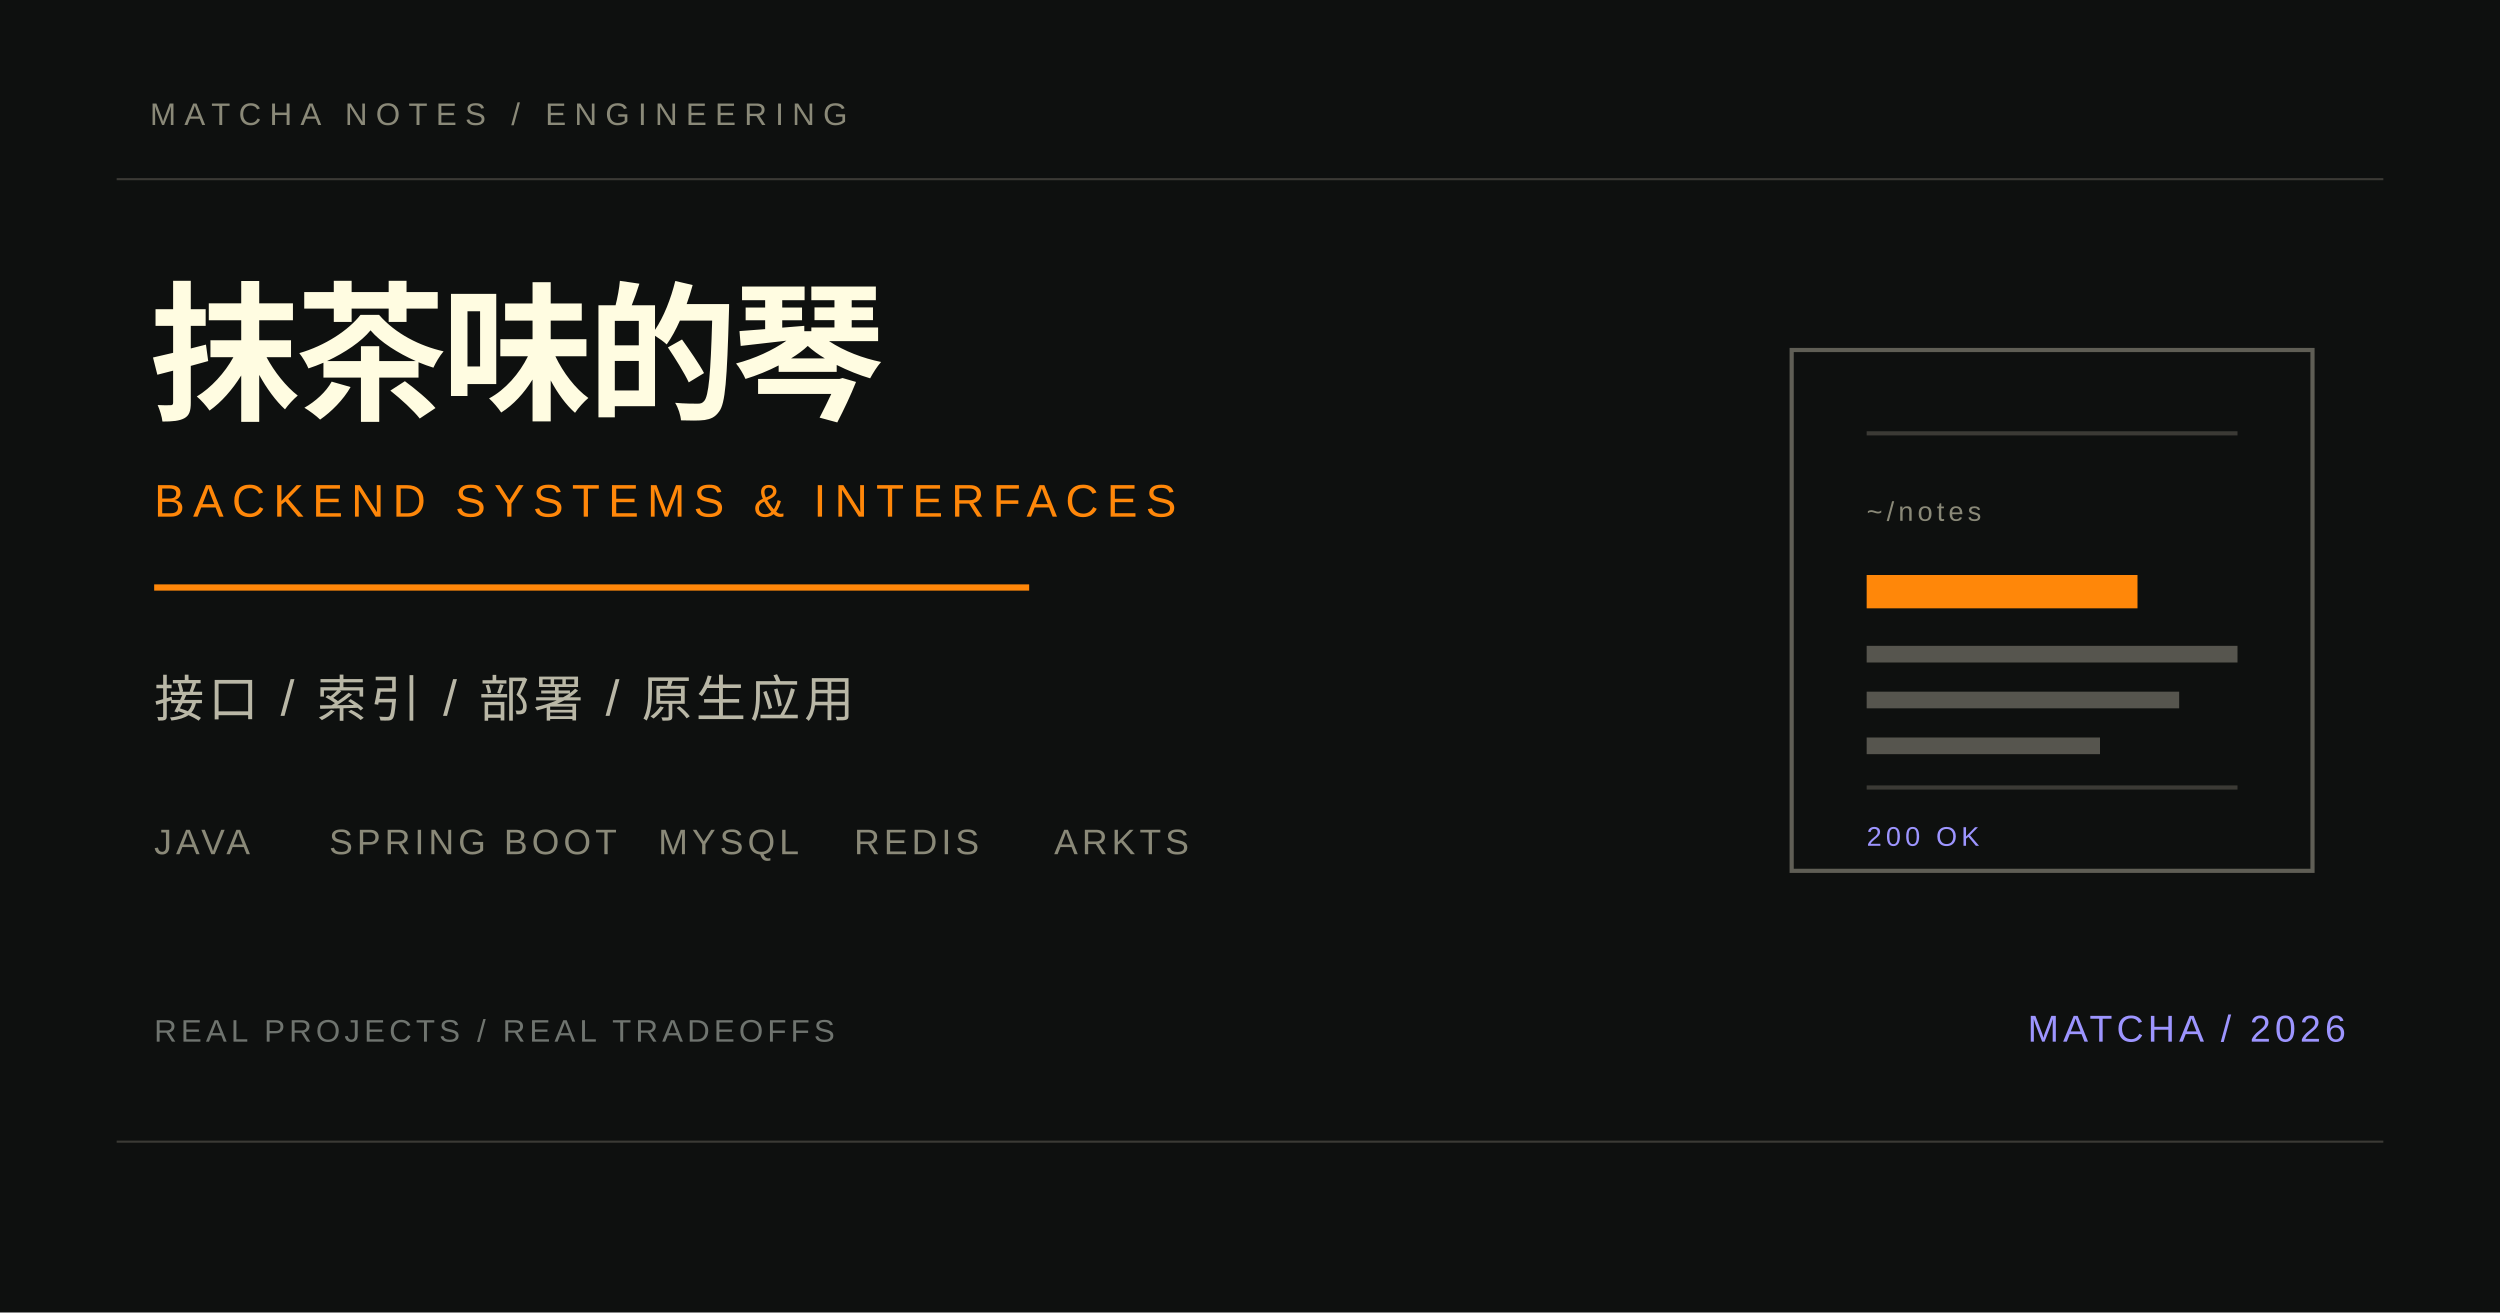
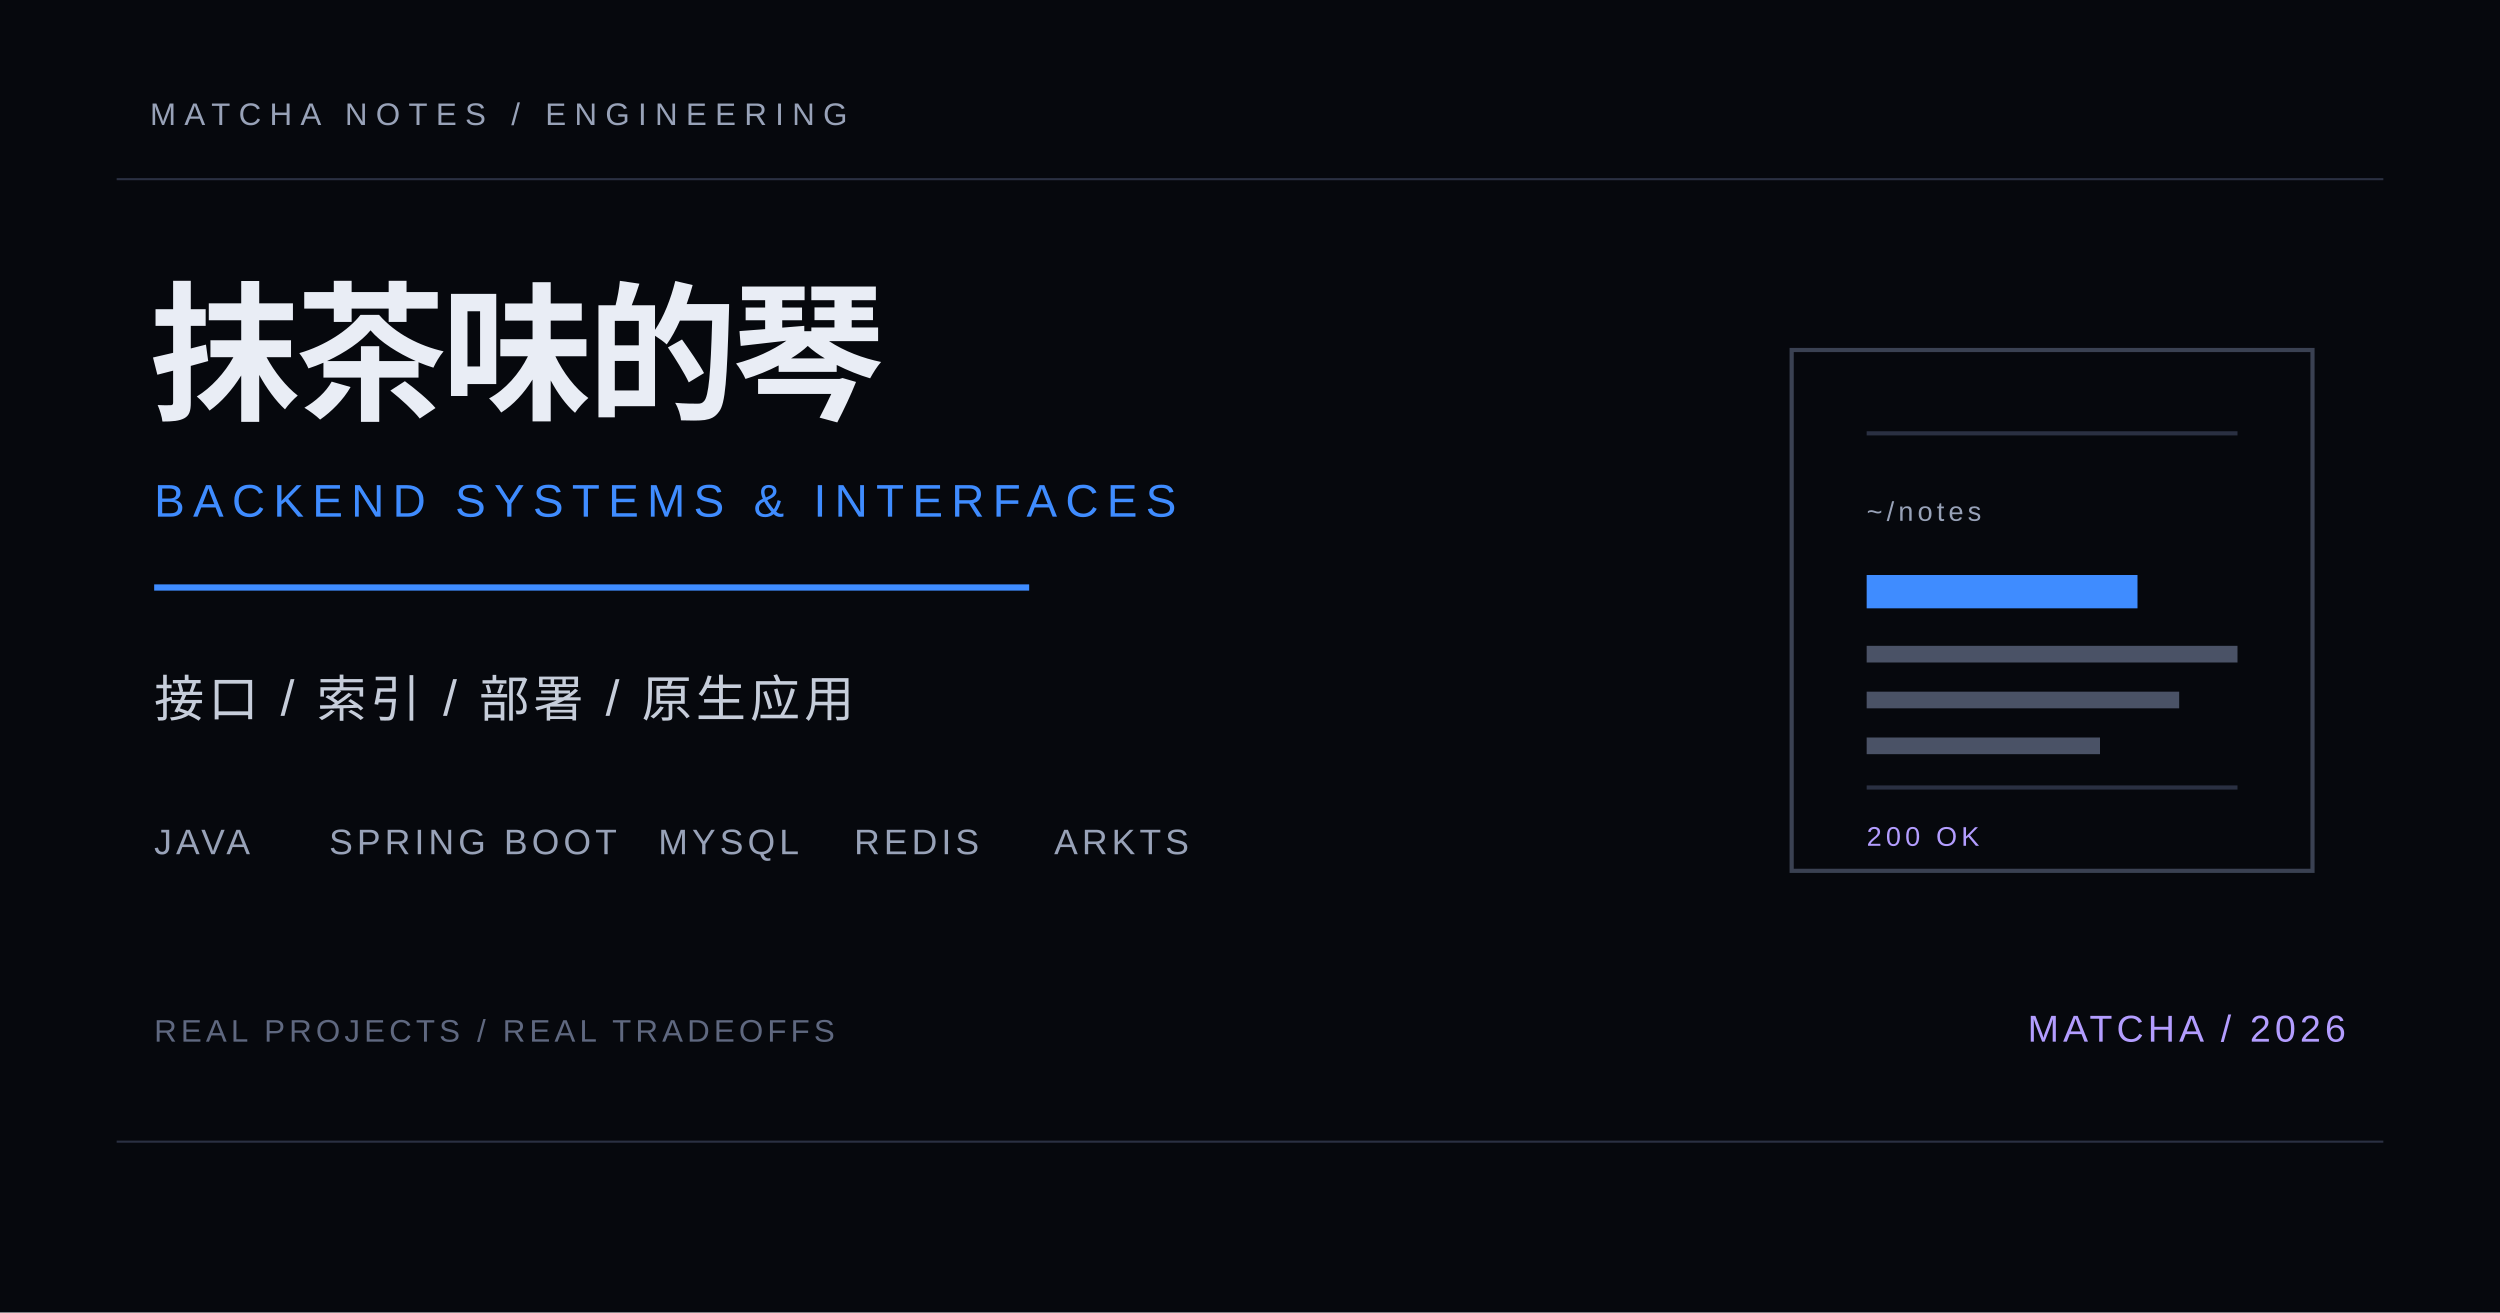
<svg xmlns="http://www.w3.org/2000/svg" width="1200" height="630" viewBox="0 0 1200 630" role="img" aria-labelledby="title desc">
-   <rect width="1200" height="630" fill="#0e100f" />
-   <path d="M56 86H1144M56 548H1144" stroke="#3b3a35" />
-   <text x="72" y="60" fill="#8a8978" font-family="Arial, sans-serif" font-size="15" letter-spacing="4">MATCHA NOTES / ENGINEERING</text>
-   <text x="72" y="196" fill="#fffce1" font-family="Arial, 'Microsoft YaHei', sans-serif" font-size="72" font-weight="700" letter-spacing="-2">抹茶味的琴</text>
-   <text x="74" y="248" fill="#ff8709" font-family="Arial, sans-serif" font-size="22" letter-spacing="4">BACKEND SYSTEMS &amp; INTERFACES</text>
-   <path d="M74 282h420" stroke="#ff8709" stroke-width="3" />
-   <text x="74" y="344" fill="#b9b7a6" font-family="Arial, 'Microsoft YaHei', sans-serif" font-size="24" letter-spacing="2">接口 / 索引 / 部署 / 原生应用</text>
-   <g font-family="Arial, sans-serif" font-size="17" fill="#8a8978" letter-spacing="2">
+   <rect width="1200" height="630" fill="#06080d" />
+   <path d="M56 86H1144M56 548H1144" stroke="#2a3042" />
+   <text x="72" y="60" fill="#98a2b8" font-family="Arial, sans-serif" font-size="15" letter-spacing="4">MATCHA NOTES / ENGINEERING</text>
+   <text x="72" y="196" fill="#e9edf5" font-family="Arial, 'Microsoft YaHei', sans-serif" font-size="72" font-weight="700" letter-spacing="-2">抹茶味的琴</text>
+   <text x="74" y="248" fill="#3f8cff" font-family="Arial, sans-serif" font-size="22" letter-spacing="4">BACKEND SYSTEMS &amp; INTERFACES</text>
+   <path d="M74 282h420" stroke="#3f8cff" stroke-width="3" />
+   <text x="74" y="344" fill="#c6cdda" font-family="Arial, 'Microsoft YaHei', sans-serif" font-size="24" letter-spacing="2">接口 / 索引 / 部署 / 原生应用</text>
+   <g font-family="Arial, sans-serif" font-size="17" fill="#98a2b8" letter-spacing="2">
    <text x="74" y="410">JAVA</text>
    <text x="158" y="410">SPRING BOOT</text>
    <text x="316" y="410">MYSQL</text>
    <text x="410" y="410">REDIS</text>
    <text x="506" y="410">ARKTS</text>
  </g>
-   <text x="74" y="500" fill="#6f746f" font-family="Arial, sans-serif" font-size="15" letter-spacing="2">REAL PROJECTS / REAL TRADEOFFS</text>
-   <text x="1126" y="500" text-anchor="end" fill="#9d95ff" font-family="Arial, sans-serif" font-size="18" letter-spacing="2">MATCHA / 2026</text>
+   <text x="74" y="500" fill="#5f6880" font-family="Arial, sans-serif" font-size="15" letter-spacing="2">REAL PROJECTS / REAL TRADEOFFS</text>
+   <text x="1126" y="500" text-anchor="end" fill="#b39dff" font-family="Arial, sans-serif" font-size="18" letter-spacing="2">MATCHA / 2026</text>
  <g transform="translate(860 168)">
-     <rect width="250" height="250" fill="none" stroke="#5f5e55" stroke-width="2" />
-     <path d="M36 40h178M36 210h178" stroke="#3b3a35" stroke-width="2" />
-     <text x="36" y="82" fill="#8a8978" font-family="Arial, sans-serif" font-size="13" letter-spacing="2">~/notes</text>
-     <rect x="36" y="108" width="130" height="16" fill="#ff8709" />
-     <rect x="36" y="142" width="178" height="8" fill="#56554e" />
-     <rect x="36" y="164" width="150" height="8" fill="#56554e" />
-     <rect x="36" y="186" width="112" height="8" fill="#56554e" />
-     <text x="36" y="238" fill="#9d95ff" font-family="Arial, sans-serif" font-size="13" letter-spacing="2">200 OK</text>
+     <rect width="250" height="250" fill="none" stroke="#3a4152" stroke-width="2" />
+     <path d="M36 40h178M36 210h178" stroke="#2a3042" stroke-width="2" />
+     <text x="36" y="82" fill="#98a2b8" font-family="Arial, sans-serif" font-size="13" letter-spacing="2">~/notes</text>
+     <rect x="36" y="108" width="130" height="16" fill="#3f8cff" />
+     <rect x="36" y="142" width="178" height="8" fill="#4a5266" />
+     <rect x="36" y="164" width="150" height="8" fill="#4a5266" />
+     <rect x="36" y="186" width="112" height="8" fill="#4a5266" />
+     <text x="36" y="238" fill="#b39dff" font-family="Arial, sans-serif" font-size="13" letter-spacing="2">200 OK</text>
  </g>
</svg>
